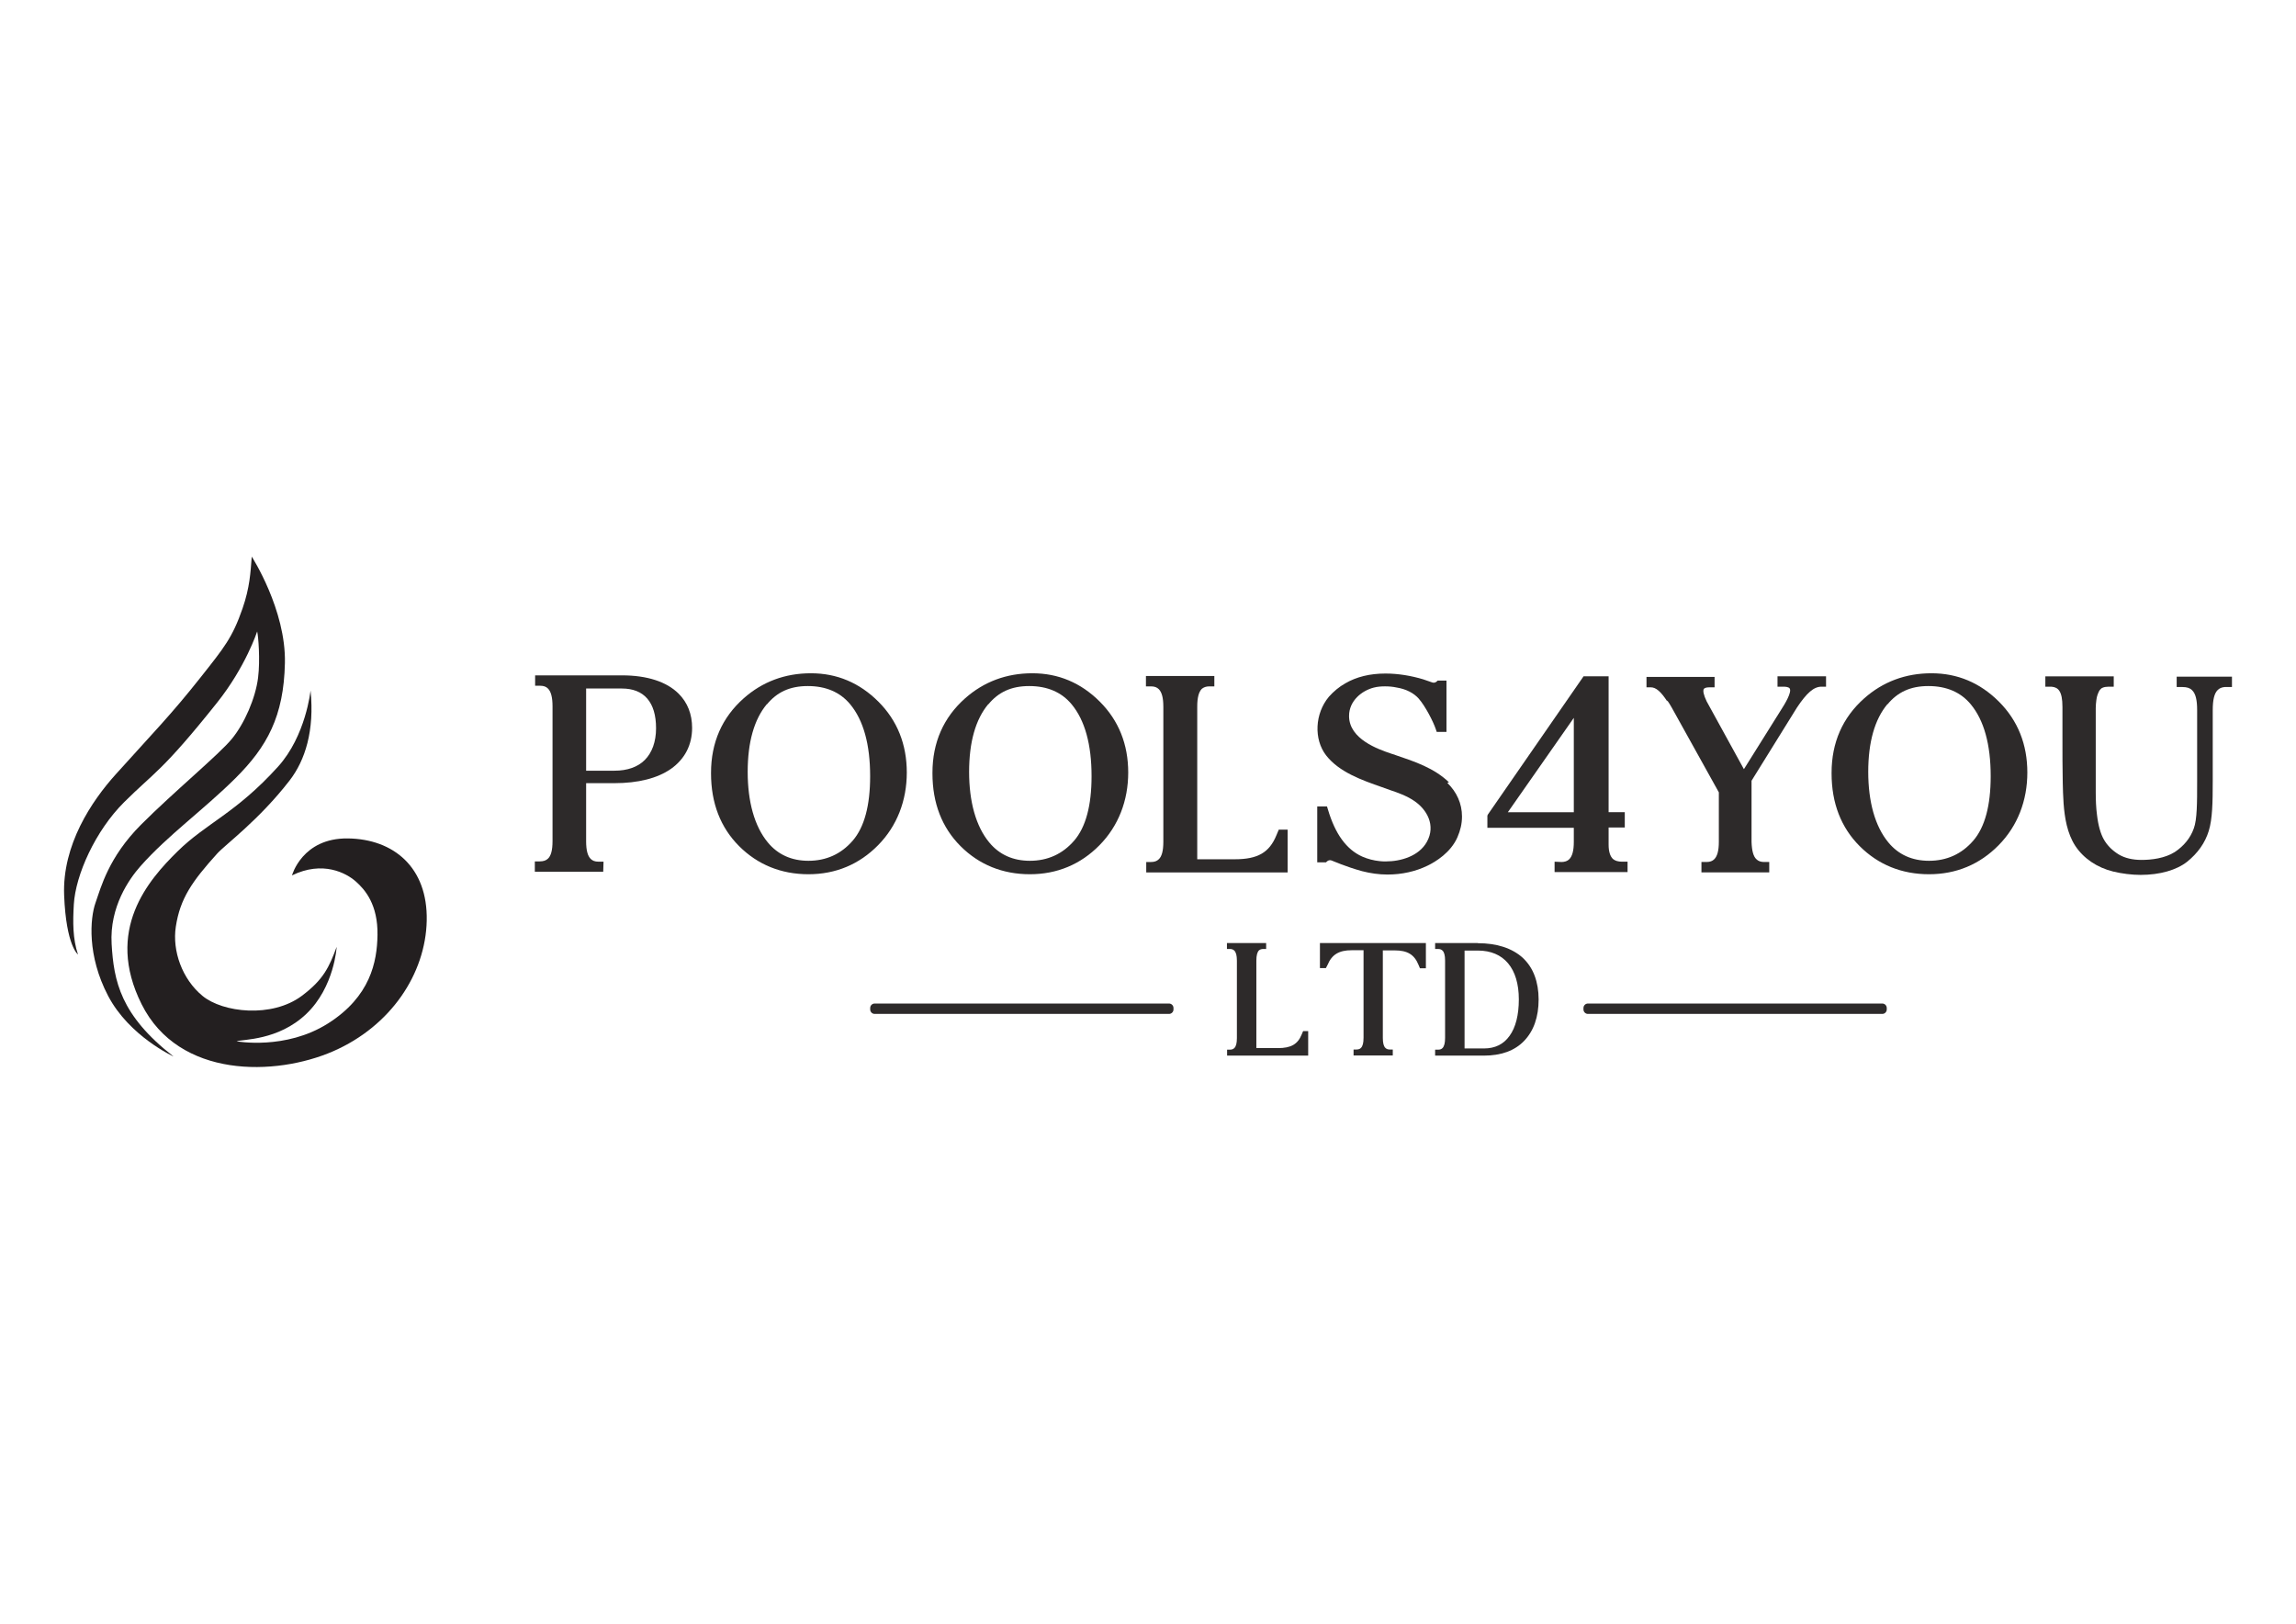
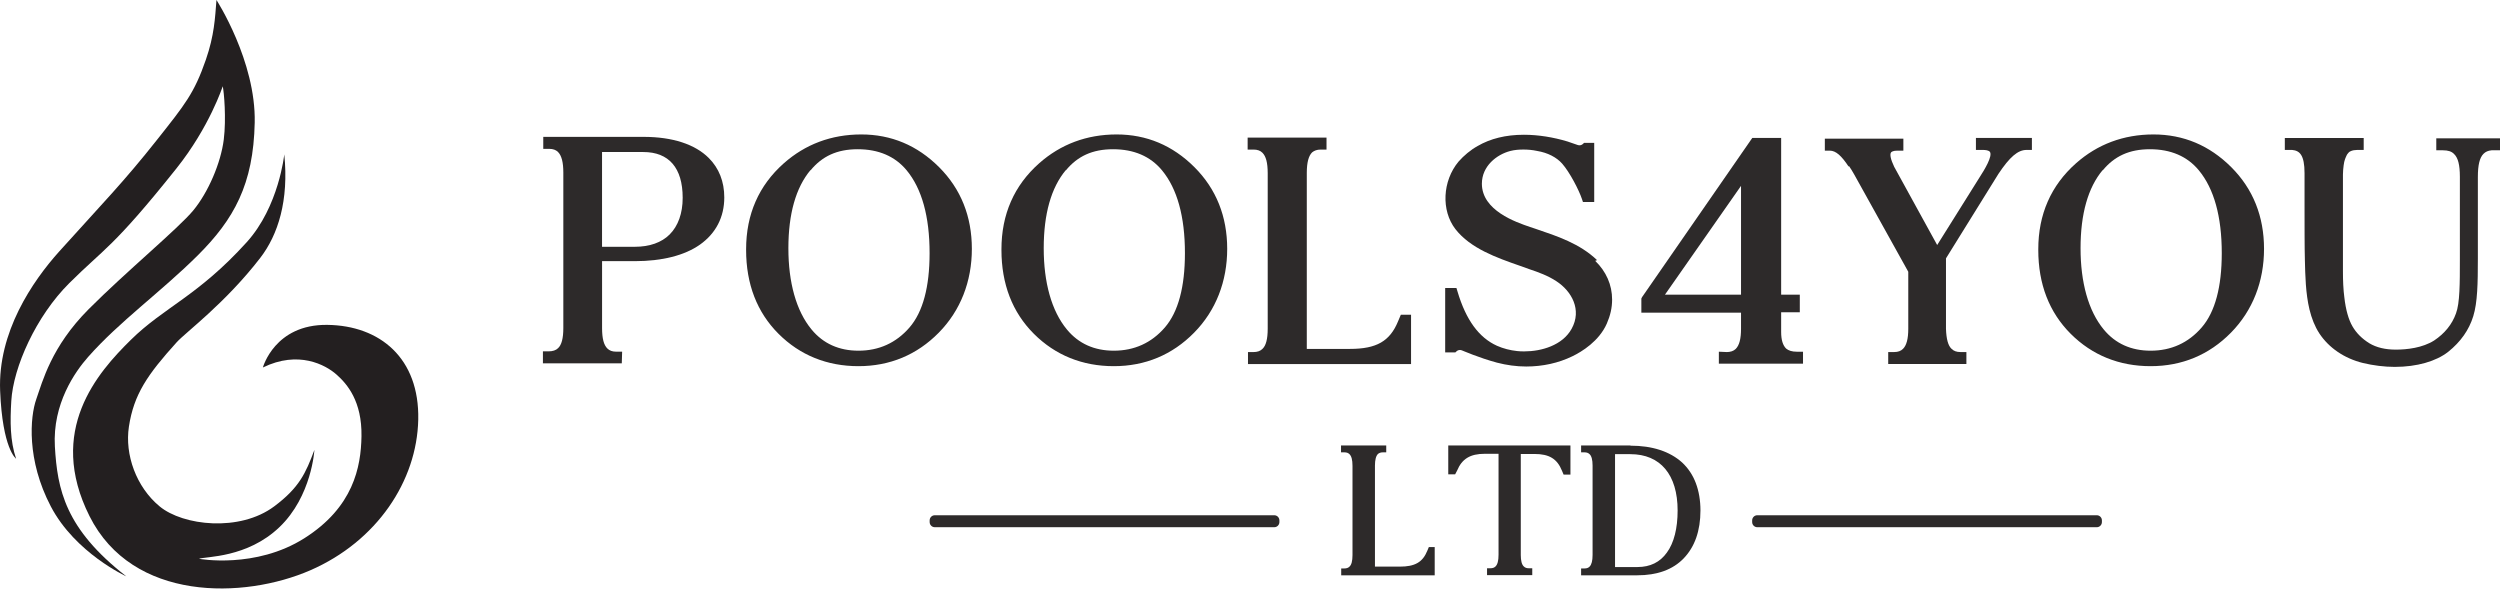
- <svg xmlns="http://www.w3.org/2000/svg" id="Layer_1" data-name="Layer 1" viewBox="0 0 841.89 595.28">
+ <svg xmlns="http://www.w3.org/2000/svg" id="Layer_2" data-name="Layer 2" viewBox="0 0 794.92 187.11">
  <defs>
    <style>
      .cls-1, .cls-2 {
        fill: #231f20;
-         stroke-width: 0px;
      }

-       .cls-1, .cls-3 {
+       .cls-3, .cls-2 {
        opacity: .95;
      }
    </style>
  </defs>
-   <g id="group_2" data-name="group 2">
-     <g id="pools" class="cls-3">
-       <path class="cls-2" d="m221.19,319.61h-25.08v-3.81h1.79c1.34,0,2.35-.34,3.02-1.01,1.12-1.01,1.68-3.14,1.68-6.38v-49.49c0-3.25-.56-5.38-1.68-6.5-.67-.67-1.57-1.01-2.8-1.01h-1.9v-3.81h31.91c9.18,0,16.35,2.35,20.72,6.72,3.25,3.25,4.93,7.5,4.93,12.54,0,6.27-2.69,11.42-7.73,15-4.93,3.47-12.09,5.26-20.72,5.26h-10.41v21.28c0,3.36.56,5.38,1.68,6.49.67.67,1.57,1.01,2.8,1.01h1.9l-.11,3.69Zm-6.27-37.06h10.41c4.7,0,8.51-1.34,11.09-3.92,2.69-2.69,4.14-6.72,4.14-11.65,0-9.52-4.37-14.56-12.54-14.56h-13.1v30.12Z" />
-       <path class="cls-2" d="m260.72,283.33c0-11.09,4.03-20.27,11.98-27.32,6.83-6.05,15.12-9.18,24.64-9.18s17.8,3.47,24.75,10.41c6.94,6.94,10.41,15.68,10.41,25.98s-3.58,19.6-10.53,26.65c-6.94,7.05-15.57,10.64-25.53,10.64s-18.59-3.47-25.42-10.3c-6.83-6.83-10.3-15.79-10.3-26.65v-.22Zm20.49-25.2c-4.7,5.6-7.05,14-7.05,24.86s2.46,19.93,7.39,25.87c3.7,4.48,8.73,6.72,14.89,6.72,6.49,0,11.98-2.46,16.24-7.39s6.38-12.88,6.38-23.63c0-11.65-2.46-20.49-7.28-26.32-3.7-4.48-8.96-6.72-15.57-6.72s-11.31,2.24-15.01,6.72v-.11Z" />
-       <path class="cls-2" d="m341.91,283.33c0-11.09,4.03-20.27,11.98-27.32,6.83-6.05,15.12-9.18,24.64-9.18s17.8,3.47,24.75,10.41c6.94,6.94,10.41,15.68,10.41,25.98s-3.58,19.6-10.53,26.65c-6.94,7.05-15.57,10.64-25.53,10.64s-18.59-3.47-25.42-10.3c-6.83-6.83-10.3-15.79-10.3-26.65v-.22Zm20.49-25.2c-4.7,5.6-7.05,14-7.05,24.86s2.46,19.93,7.39,25.87c3.7,4.48,8.73,6.72,14.89,6.72,6.49,0,11.98-2.46,16.24-7.39s6.38-12.88,6.38-23.63c0-11.65-2.46-20.49-7.28-26.32-3.7-4.48-8.96-6.72-15.57-6.72s-11.31,2.24-15.01,6.72v-.11Z" />
-       <path class="cls-2" d="m452.77,315.02c8.4,0,12.65-2.46,15.23-8.73l.9-2.13h3.25v15.68h-51.85v-3.81h1.68c1.34,0,2.24-.34,2.91-1.01,1.12-1.01,1.68-3.14,1.68-6.38v-49.49c0-3.36-.56-5.38-1.68-6.5-.67-.67-1.57-1.01-2.8-1.01h-1.9v-3.81h25.08v3.81h-1.9c-1.12,0-2.02.34-2.69.9-1.12,1.12-1.68,3.25-1.68,6.49v55.99h13.77Z" />
-       <path class="cls-2" d="m530.71,287.03c3.47,3.36,5.37,7.61,5.37,12.32,0,2.58-.56,5.04-1.68,7.61-2.46,5.6-7.95,8.96-10.97,10.41-4.37,2.13-9.41,3.25-14.67,3.25-3.13,0-6.27-.45-9.29-1.23-5.82-1.57-10.86-3.81-11.2-3.92-1.23-.45-2.02.67-2.02.67h-3.25v-20.49h3.58l.34,1.12c2.69,9.07,6.83,14.67,12.54,17.25,2.02.9,4.26,1.46,6.38,1.68.78.11,1.57.11,2.35.11,5.38,0,12.09-1.9,15.01-7.17,3.36-6.05,0-11.98-4.81-15.12-2.69-1.79-5.82-2.91-8.51-3.81l-3.13-1.12c-7.39-2.58-15.68-5.49-20.49-11.65-4.59-5.93-4.14-15.34,1.01-21.5,1.68-1.9,3.81-3.69,6.05-4.93,4.03-2.35,8.96-3.58,14.67-3.58h.11c4.48,0,9.29.78,13.77,2.13.9.34,3.25,1.12,3.25,1.12,1.23.45,2.02-.67,2.02-.67h3.25v18.81h-3.58l-.34-1.01c-.9-2.69-3.81-8.4-6.27-11.2-1.79-2.02-4.59-3.47-7.95-4.03-1.57-.34-3.02-.45-4.37-.45-1.46,0-2.8.11-4.14.45-4.37,1.12-9.07,4.82-9.07,10.41,0,8.51,10.75,12.21,15.34,13.77l1.68.56c6.94,2.35,14.11,4.7,19.6,9.97l-.56.22Z" />
-       <path class="cls-2" d="m572.49,316.03c1.23,0,2.24-.34,2.91-1.01,1.12-1.12,1.68-3.14,1.68-6.38v-5.15h-31.69v-4.48l.22-.45,35.05-50.62h9.18v49.83h5.93v5.6h-5.93v6.27c0,2.57.56,4.25,1.57,5.26.78.67,1.9,1.01,3.36,1.01h2.02v3.81h-26.76v-3.81l2.46.11Zm4.59-18.25v-34.6l-24.19,34.6h24.19Z" />
-       <path class="cls-2" d="m611.35,257.13c-2.35-3.58-4.14-5.15-6.05-5.15h-1.57v-3.81h24.97v3.81h-1.9c-1.34,0-1.79.34-2.02.56-.45.67-.11,2.24,1.01,4.59l13.66,24.86,13.33-21.28c1.9-2.91,4.26-6.94,3.47-8.29-.34-.56-1.46-.67-2.35-.67h-2.13v-3.81h17.8v3.81h-1.68c-2.8,0-5.37,2.24-8.96,7.61l-16.68,26.87v22.4c.11,3.25.67,5.38,1.79,6.38.67.67,1.57,1.01,2.8,1.01h1.9v3.81h-24.86v-3.81h1.9c1.23,0,2.13-.34,2.8-1.01,1.12-1.12,1.68-3.14,1.68-6.38v-18.14l-17.24-31.02c-.56-1.01-1.12-1.9-1.68-2.69v.34Z" />
-       <path class="cls-2" d="m671.6,283.33c0-11.09,4.03-20.27,11.98-27.32,6.83-6.05,15.12-9.18,24.64-9.18s17.8,3.47,24.75,10.41c6.94,6.94,10.41,15.68,10.41,25.98s-3.58,19.6-10.53,26.65c-6.94,7.05-15.56,10.64-25.53,10.64s-18.59-3.47-25.42-10.3c-6.83-6.83-10.3-15.79-10.3-26.65v-.22Zm20.49-25.2c-4.7,5.6-7.05,14-7.05,24.86s2.46,19.93,7.39,25.87c3.7,4.48,8.73,6.72,14.89,6.72,6.49,0,11.98-2.46,16.24-7.39,4.26-4.93,6.38-12.88,6.38-23.63,0-11.65-2.46-20.49-7.28-26.32-3.69-4.48-8.96-6.72-15.56-6.72s-11.31,2.24-15.01,6.72v-.11Z" />
-       <path class="cls-2" d="m769.13,254.67c-.22.56-.34,1.23-.45,2.02-.11.9-.22,1.9-.22,2.91v30.68c0,3.13.11,5.82.45,8.4.45,3.92,1.34,7.06,2.58,9.18,1.23,2.13,3.02,3.92,5.37,5.38,2.24,1.34,5.04,2.02,8.4,2.02,3.58,0,8.51-.56,12.21-2.91,3.36-2.24,5.71-5.15,6.94-8.62,1.23-3.25,1.23-9.63,1.23-17.02v-26.43c0-3.7-.56-6.05-1.9-7.28-.78-.78-1.9-1.12-3.47-1.12h-2.13v-3.81h20.27v3.81h-2.69c-1.12.11-1.9.45-2.57,1.12-1.23,1.23-1.79,3.58-1.79,7.39v25.87c0,7.95-.11,14-1.46,18.37-1.34,4.37-4.03,8.17-7.95,11.31-3.81,3.02-9.97,4.81-17.02,4.81-3.25,0-6.83-.45-10.08-1.23-5.94-1.46-10.86-4.82-13.89-9.41-1.46-2.24-2.46-4.82-3.14-7.61-1.23-5.15-1.34-10.75-1.46-15.68v-.11c-.11-3.47-.11-11.42-.11-17.47v-10.08c0-5.82-1.57-7.17-3.92-7.39h-2.35v-3.81h25.08v3.81h-2.13c-.67,0-1.34.11-1.9.34-.34.11-.67.34-.9.67-.34.34-.56.78-.78,1.34l-.22.56Z" />
+   <g id="Layer_1-2" data-name="Layer 1">
+     <g id="Half_Logo_Black">
+       <g id="LOGO_board_4" data-name="LOGO board 4">
+         <path class="cls-1" d="M5.12,145.86S.78,142.8.04,124.23s10.15-34.67,18.86-44.35c13.82-15.35,20.4-21.99,31.11-35.53,8.77-11.09,11.74-14.65,15.45-25.37,2.67-7.73,2.92-13.19,3.37-18.98,0,0,12.58,19.44,12.16,39.01-.41,19.57-6.54,30.69-18.2,42.28-11.67,11.58-24.86,20.97-34.79,32.23-4.12,4.67-11.33,14.85-10.55,28.46.79,13.61,3.23,26.14,22.71,41.28,0,0-16.22-7.4-23.99-22.21s-6.62-28.5-4.63-34.13,4.76-16.67,16.63-28.59c11.87-11.91,28.59-25.73,33.3-31.44,4.72-5.71,8.76-15.07,9.68-22.5.83-6.66.08-15.26-.33-16.96,0,0-4.18,12.92-14.73,26.14-20.19,25.32-23,25.44-34.09,36.49-10.53,10.49-17.77,26.62-18.41,37.44-.38,6.46-.41,12.62,1.53,18.37Z" />
+         <path class="cls-1" d="M82.73,82.03c5.71-7.39,9.15-18.32,7.66-32.96,0,0-1.68,16.61-11.94,27.94-15.51,17.13-26.25,20.62-36.84,31.05-10.59,10.42-26.81,28.79-13.15,56.05,13.65,27.26,49.1,26.43,70.24,17.21,21.14-9.23,33.88-28.38,34.29-47.9.41-19.53-12.16-29.91-28.92-30.12-16.75-.21-20.48,13.55-20.48,13.55,11.29-5.52,19.9-.85,23.37,2.21,3.47,3.06,8.15,8.52,7.98,19.65-.15,9.82-2.61,22.59-18.16,32.43-15.55,9.85-33.51,6.54-33.51,6.54,2.15-.79,15.26-.21,25.57-10.05s11.13-24.57,11.13-24.57c-2.76,7.41-4.82,12-12.78,17.95-10.98,8.21-29,6.16-36.44,0-7.45-6.16-11.12-16.46-9.76-25.36,1.57-10.3,5.92-16.56,15.18-26.81,2.92-3.23,15.39-12.35,26.56-26.81Z" />
+       </g>
+       <g id="pools" class="cls-3">
+         <path class="cls-1" d="M197.71,115.53h-25.08v-3.81h1.79c1.34,0,2.35-.34,3.02-1.01,1.12-1.01,1.68-3.14,1.68-6.38v-49.49c0-3.25-.56-5.38-1.68-6.5-.67-.67-1.57-1.01-2.8-1.01h-1.9v-3.81h31.91c9.18,0,16.35,2.35,20.72,6.72,3.25,3.25,4.93,7.5,4.93,12.54,0,6.27-2.69,11.42-7.73,15-4.93,3.47-12.09,5.26-20.72,5.26h-10.41v21.28c0,3.36.56,5.38,1.68,6.49.67.67,1.57,1.01,2.8,1.01h1.9l-.11,3.69ZM191.43,78.47h10.41c4.7,0,8.51-1.34,11.09-3.92,2.69-2.69,4.14-6.72,4.14-11.65,0-9.52-4.37-14.56-12.54-14.56h-13.1v30.12Z" />
+         <path class="cls-1" d="M237.24,79.25c0-11.09,4.03-20.27,11.98-27.32,6.83-6.05,15.12-9.18,24.64-9.18s17.8,3.47,24.75,10.41c6.94,6.94,10.41,15.68,10.41,25.98s-3.58,19.6-10.53,26.65c-6.94,7.05-15.57,10.64-25.53,10.64s-18.59-3.47-25.42-10.3c-6.83-6.83-10.3-15.79-10.3-26.65v-.22ZM257.73,54.06c-4.7,5.6-7.05,14-7.05,24.86s2.46,19.93,7.39,25.87c3.7,4.48,8.73,6.72,14.89,6.72,6.49,0,11.98-2.46,16.24-7.39s6.38-12.88,6.38-23.63c0-11.65-2.46-20.49-7.28-26.32-3.7-4.48-8.96-6.72-15.57-6.72s-11.31,2.24-15.01,6.72v-.11Z" />
+         <path class="cls-1" d="M318.43,79.25c0-11.09,4.03-20.27,11.98-27.32,6.83-6.05,15.12-9.18,24.64-9.18s17.8,3.47,24.75,10.41c6.94,6.94,10.41,15.68,10.41,25.98s-3.58,19.6-10.53,26.65c-6.94,7.05-15.57,10.64-25.53,10.64s-18.59-3.47-25.42-10.3c-6.83-6.83-10.3-15.79-10.3-26.65v-.22ZM338.92,54.06c-4.7,5.6-7.05,14-7.05,24.86s2.46,19.93,7.39,25.87c3.7,4.48,8.73,6.72,14.89,6.72,6.49,0,11.98-2.46,16.24-7.39,4.26-4.93,6.38-12.88,6.38-23.63,0-11.65-2.46-20.49-7.28-26.32-3.7-4.48-8.96-6.72-15.57-6.72s-11.31,2.24-15.01,6.72v-.11Z" />
+         <path class="cls-1" d="M429.29,110.94c8.4,0,12.65-2.46,15.23-8.73l.9-2.13h3.25v15.68h-51.85v-3.81h1.68c1.34,0,2.24-.34,2.91-1.01,1.12-1.01,1.68-3.14,1.68-6.38v-49.49c0-3.36-.56-5.38-1.68-6.5-.67-.67-1.57-1.01-2.8-1.01h-1.9v-3.81h25.08v3.81h-1.9c-1.12,0-2.02.34-2.69.9-1.12,1.12-1.68,3.25-1.68,6.49v55.99h13.77Z" />
+         <path class="cls-1" d="M507.23,82.95c3.47,3.36,5.37,7.61,5.37,12.32,0,2.58-.56,5.04-1.68,7.61-2.46,5.6-7.95,8.96-10.97,10.41-4.37,2.13-9.41,3.25-14.67,3.25-3.13,0-6.27-.45-9.29-1.23-5.82-1.57-10.86-3.81-11.2-3.92-1.23-.45-2.02.67-2.02.67h-3.25v-20.49h3.58l.34,1.12c2.69,9.07,6.83,14.67,12.54,17.25,2.02.9,4.26,1.46,6.38,1.68.78.11,1.57.11,2.35.11,5.38,0,12.09-1.9,15.01-7.17,3.36-6.05,0-11.98-4.81-15.12-2.69-1.79-5.82-2.91-8.51-3.81l-3.13-1.12c-7.39-2.58-15.68-5.49-20.49-11.65-4.59-5.93-4.14-15.34,1.01-21.5,1.68-1.9,3.81-3.69,6.05-4.93,4.03-2.35,8.96-3.58,14.67-3.58h.11c4.48,0,9.29.78,13.77,2.13.9.34,3.25,1.12,3.25,1.12,1.23.45,2.02-.67,2.02-.67h3.25v18.81h-3.58l-.34-1.01c-.9-2.69-3.81-8.4-6.27-11.2-1.79-2.02-4.59-3.47-7.95-4.03-1.57-.34-3.02-.45-4.37-.45-1.46,0-2.8.11-4.14.45-4.37,1.12-9.07,4.82-9.07,10.41,0,8.51,10.75,12.21,15.34,13.77l1.68.56c6.94,2.35,14.11,4.7,19.6,9.97l-.56.22Z" />
+         <path class="cls-1" d="M549,111.95c1.23,0,2.24-.34,2.91-1.01,1.12-1.12,1.68-3.14,1.68-6.38v-5.15h-31.69v-4.48l.22-.45,35.05-50.62h9.18v49.83h5.93v5.6h-5.93v6.27c0,2.57.56,4.25,1.57,5.26.78.67,1.9,1.01,3.36,1.01h2.02v3.81h-26.76v-3.81l2.46.11ZM553.59,93.7v-34.6l-24.19,34.6h24.19Z" />
+         <path class="cls-1" d="M587.86,53.05c-2.35-3.58-4.14-5.15-6.05-5.15h-1.57v-3.81h24.97v3.81h-1.9c-1.34,0-1.79.34-2.02.56-.45.67-.11,2.24,1.01,4.59l13.66,24.86,13.33-21.28c1.9-2.91,4.26-6.94,3.47-8.29-.34-.56-1.46-.67-2.35-.67h-2.13v-3.81h17.8v3.81h-1.68c-2.8,0-5.37,2.24-8.96,7.61l-16.68,26.87v22.4c.11,3.25.67,5.38,1.79,6.38.67.67,1.57,1.01,2.8,1.01h1.9v3.81h-24.86v-3.81h1.9c1.23,0,2.13-.34,2.8-1.01,1.12-1.12,1.68-3.14,1.68-6.38v-18.14l-17.24-31.02c-.56-1.01-1.12-1.9-1.68-2.69v.34Z" />
+         <path class="cls-1" d="M648.11,79.25c0-11.09,4.03-20.27,11.98-27.32,6.83-6.05,15.12-9.18,24.64-9.18s17.8,3.47,24.75,10.41c6.94,6.94,10.41,15.68,10.41,25.98s-3.58,19.6-10.53,26.65c-6.94,7.05-15.56,10.64-25.53,10.64s-18.59-3.47-25.42-10.3c-6.83-6.83-10.3-15.79-10.3-26.65v-.22ZM668.6,54.06c-4.7,5.6-7.05,14-7.05,24.86s2.46,19.93,7.39,25.87c3.7,4.48,8.73,6.72,14.89,6.72,6.49,0,11.98-2.46,16.24-7.39,4.26-4.93,6.38-12.88,6.38-23.63,0-11.65-2.46-20.49-7.28-26.32-3.69-4.48-8.96-6.72-15.56-6.72s-11.31,2.24-15.01,6.72v-.11Z" />
+         <path class="cls-1" d="M745.65,50.58c-.22.56-.34,1.23-.45,2.02-.11.9-.22,1.9-.22,2.91v30.68c0,3.13.11,5.82.45,8.4.45,3.92,1.34,7.06,2.58,9.18,1.23,2.13,3.02,3.92,5.37,5.38,2.24,1.34,5.04,2.02,8.4,2.02,3.58,0,8.51-.56,12.21-2.91,3.36-2.24,5.71-5.15,6.94-8.62,1.23-3.25,1.23-9.63,1.23-17.02v-26.43c0-3.7-.56-6.05-1.9-7.28-.78-.78-1.9-1.12-3.47-1.12h-2.13v-3.81h20.27v3.81h-2.69c-1.12.11-1.9.45-2.57,1.12-1.23,1.23-1.79,3.58-1.79,7.39v25.87c0,7.95-.11,14-1.46,18.37-1.34,4.37-4.03,8.17-7.95,11.31-3.81,3.02-9.97,4.81-17.02,4.81-3.25,0-6.83-.45-10.08-1.23-5.94-1.46-10.86-4.82-13.89-9.41-1.46-2.24-2.46-4.82-3.14-7.61-1.23-5.15-1.34-10.75-1.46-15.68v-.11c-.11-3.47-.11-11.42-.11-17.47v-10.08c0-5.82-1.57-7.17-3.92-7.39h-2.35v-3.81h25.08v3.81h-2.13c-.67,0-1.34.11-1.9.34-.34.11-.67.34-.9.67-.34.34-.56.78-.78,1.34l-.22.56Z" />
+       </g>
+       <g id="ltd" class="cls-3">
+         <path class="cls-1" d="M445.09,180.17c4.82,0,7.26-1.41,8.73-5.01l.51-1.22h1.86v8.99h-29.73v-2.18h.96c.77,0,1.28-.19,1.67-.58.64-.58.96-1.8.96-3.66v-28.38c0-1.93-.32-3.08-.96-3.72-.38-.38-.9-.58-1.6-.58h-1.09v-2.18h14.38v2.18h-1.09c-.64,0-1.16.19-1.54.51-.64.64-.96,1.86-.96,3.72v32.1h7.9Z" />
+         <path class="cls-1" d="M462.68,150.83h-2.18v-9.18h38.85v9.25h-2.18l-.51-1.22c-1.54-3.79-4.05-5.33-8.73-5.33h-4.37v32.1c0,1.86.32,3.08.96,3.66.38.39.9.58,1.6.58h1.09v2.18h-14.38v-2.18h1.03c.77,0,1.28-.19,1.67-.58.64-.64.96-1.8.96-3.72v-32.1h-4.37c-4.62,0-7.26,1.6-8.8,5.33l-.64,1.22Z" />
+         <path class="cls-1" d="M518.41,141.71c3.47,0,6.61.45,9.37,1.35,2.76.9,5.14,2.25,7.06,3.98,1.93,1.8,3.4,3.98,4.37,6.55s1.48,5.52,1.48,8.73-.45,6.1-1.35,8.67c-.9,2.57-2.25,4.75-3.98,6.55-1.73,1.8-3.85,3.15-6.29,4.04-2.5.9-5.33,1.35-8.48,1.35h-17.85v-2.18h1.09c.71,0,1.22-.19,1.6-.58.64-.64.96-1.86.96-3.72v-28.38c0-1.86-.32-3.08-.96-3.66-.38-.38-.9-.58-1.6-.58h-1.09v-2.18h15.67v.06ZM518.41,144.41h-4.88v35.89h7.13c4.04,0,7.19-1.54,9.37-4.62,2.25-3.08,3.4-7.7,3.4-13.36,0-11.36-5.46-17.91-15.02-17.91Z" />
+       </g>
+       <rect id="DASH" class="cls-2" x="557.13" y="163.83" width="111.21" height="3.81" rx="1.64" ry="1.64" />
+       <rect id="DASH-2" data-name="DASH" class="cls-2" x="295.6" y="163.83" width="111.21" height="3.81" rx="1.64" ry="1.64" />
    </g>
-     <g id="ltd" class="cls-3">
-       <path class="cls-2" d="m468.58,384.25c4.82,0,7.26-1.41,8.73-5.01l.51-1.22h1.86v8.99h-29.73v-2.18h.96c.77,0,1.28-.19,1.67-.58.64-.58.96-1.8.96-3.66v-28.38c0-1.93-.32-3.08-.96-3.72-.38-.38-.9-.58-1.6-.58h-1.09v-2.18h14.38v2.18h-1.09c-.64,0-1.16.19-1.54.51-.64.64-.96,1.86-.96,3.72v32.1h7.9Z" />
-       <path class="cls-2" d="m486.17,354.91h-2.18v-9.18h38.85v9.25h-2.18l-.51-1.22c-1.54-3.79-4.05-5.33-8.73-5.33h-4.37v32.1c0,1.86.32,3.08.96,3.66.38.39.9.58,1.6.58h1.09v2.18h-14.38v-2.18h1.03c.77,0,1.28-.19,1.67-.58.64-.64.96-1.8.96-3.72v-32.1h-4.37c-4.62,0-7.26,1.6-8.8,5.33l-.64,1.22Z" />
-       <path class="cls-2" d="m541.9,345.79c3.47,0,6.61.45,9.37,1.35,2.76.9,5.14,2.25,7.06,3.98,1.93,1.8,3.4,3.98,4.37,6.55s1.48,5.52,1.48,8.73-.45,6.1-1.35,8.67c-.9,2.57-2.25,4.75-3.98,6.55-1.73,1.8-3.85,3.15-6.29,4.04-2.5.9-5.33,1.35-8.48,1.35h-17.85v-2.18h1.09c.71,0,1.22-.19,1.6-.58.64-.64.96-1.86.96-3.72v-28.38c0-1.86-.32-3.08-.96-3.66-.38-.38-.9-.58-1.6-.58h-1.09v-2.18h15.67v.06Zm0,2.7h-4.88v35.89h7.13c4.04,0,7.19-1.54,9.37-4.62,2.25-3.08,3.4-7.7,3.4-13.36,0-11.36-5.46-17.91-15.02-17.91Z" />
-     </g>
-     <rect id="DASH" class="cls-1" x="580.62" y="367.91" width="111.21" height="3.81" rx="1.64" ry="1.64" />
-     <rect id="DASH-2" data-name="DASH" class="cls-1" x="319.08" y="367.91" width="111.21" height="3.81" rx="1.64" ry="1.64" />
-   </g>
-   <g id="LOGO">
-     <path class="cls-2" d="m28.61,349.94s-4.34-3.06-5.09-21.64,10.15-34.67,18.86-44.35c13.82-15.35,20.4-21.99,31.11-35.53,8.77-11.09,11.74-14.65,15.45-25.37,2.67-7.73,2.92-13.19,3.37-18.98,0,0,12.58,19.44,12.16,39.01-.41,19.57-6.54,30.69-18.2,42.28-11.67,11.58-24.86,20.97-34.79,32.23-4.12,4.67-11.33,14.85-10.55,28.46.79,13.61,3.23,26.14,22.71,41.28,0,0-16.22-7.4-23.99-22.21-7.78-14.81-6.62-28.5-4.63-34.13,1.99-5.63,4.76-16.67,16.63-28.59,11.87-11.91,28.59-25.73,33.3-31.44,4.72-5.71,8.76-15.07,9.68-22.5.83-6.66.08-15.26-.33-16.96,0,0-4.18,12.92-14.73,26.14-20.19,25.32-23,25.44-34.09,36.49-10.53,10.49-17.77,26.62-18.41,37.44-.38,6.46-.41,12.62,1.53,18.37Z" />
-     <path class="cls-2" d="m106.21,286.11c5.71-7.39,9.15-18.32,7.66-32.96,0,0-1.68,16.61-11.94,27.94-15.51,17.13-26.25,20.62-36.84,31.05-10.59,10.42-26.81,28.79-13.15,56.05,13.65,27.26,49.1,26.43,70.24,17.21,21.14-9.23,33.88-28.38,34.29-47.9.41-19.53-12.16-29.91-28.92-30.12-16.75-.21-20.48,13.55-20.48,13.55,11.29-5.52,19.9-.85,23.37,2.21,3.47,3.06,8.15,8.52,7.98,19.65-.15,9.82-2.61,22.59-18.16,32.43-15.55,9.85-33.51,6.54-33.51,6.54,2.15-.79,15.26-.21,25.57-10.05s11.13-24.57,11.13-24.57c-2.76,7.41-4.82,12-12.78,17.95-10.98,8.21-29,6.16-36.44,0-7.45-6.16-11.12-16.46-9.76-25.36,1.57-10.3,5.92-16.56,15.18-26.81,2.92-3.23,15.39-12.35,26.56-26.81Z" />
  </g>
</svg>
